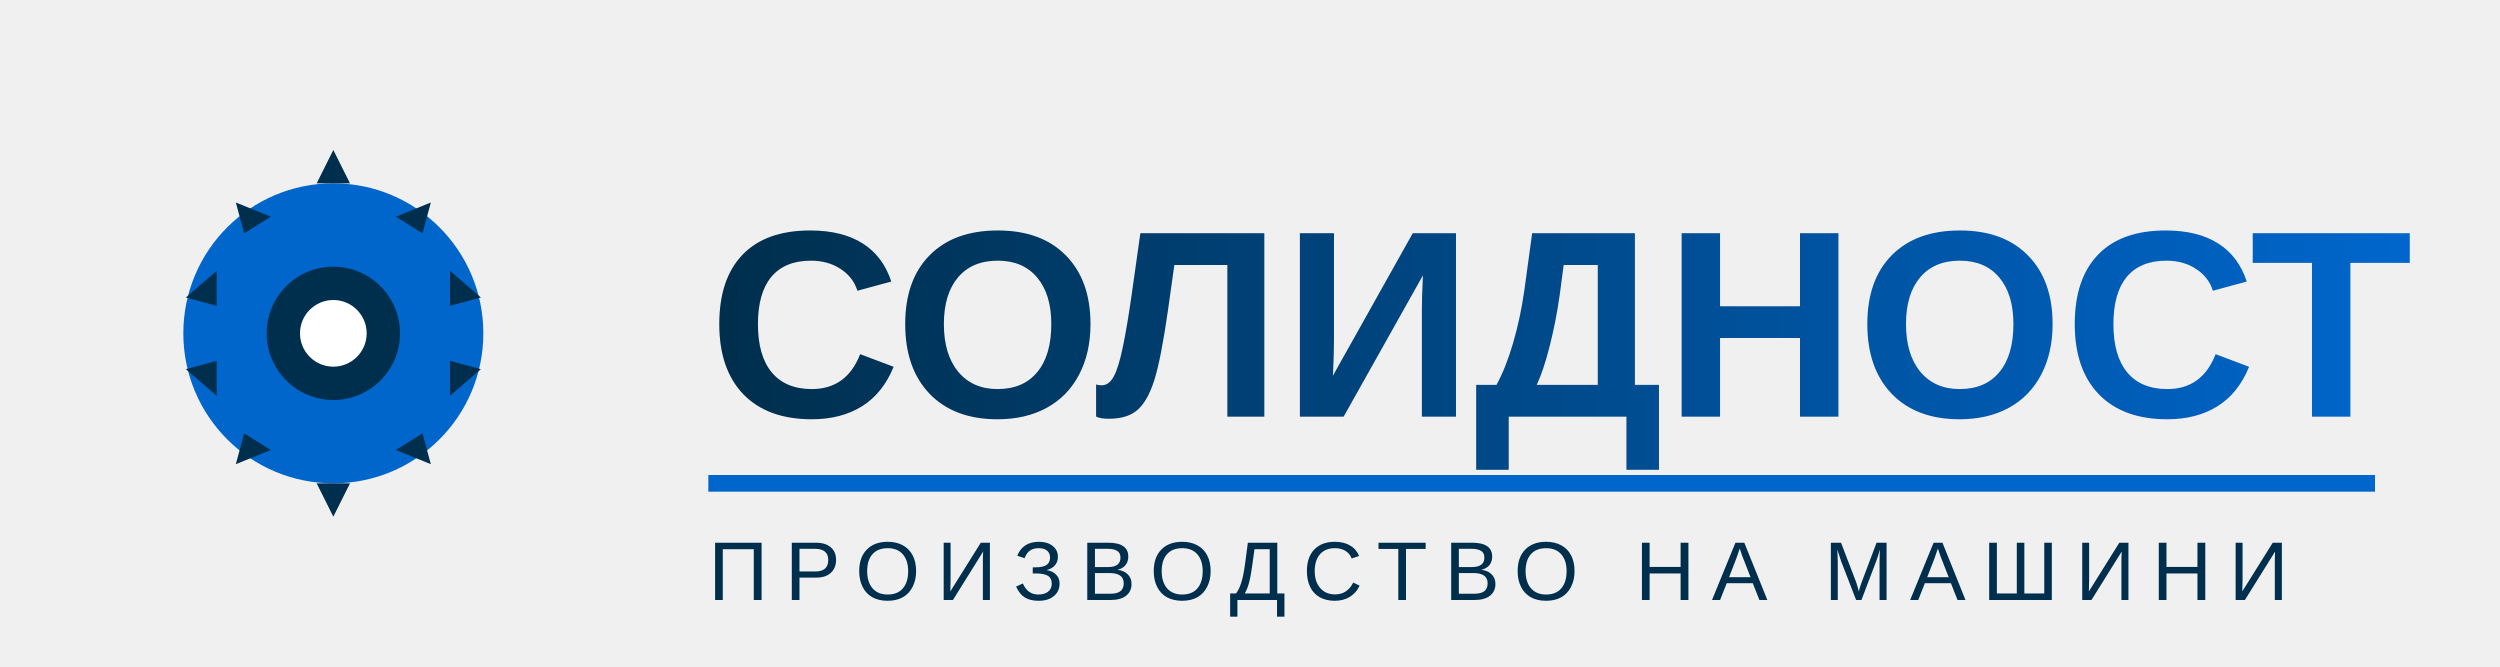
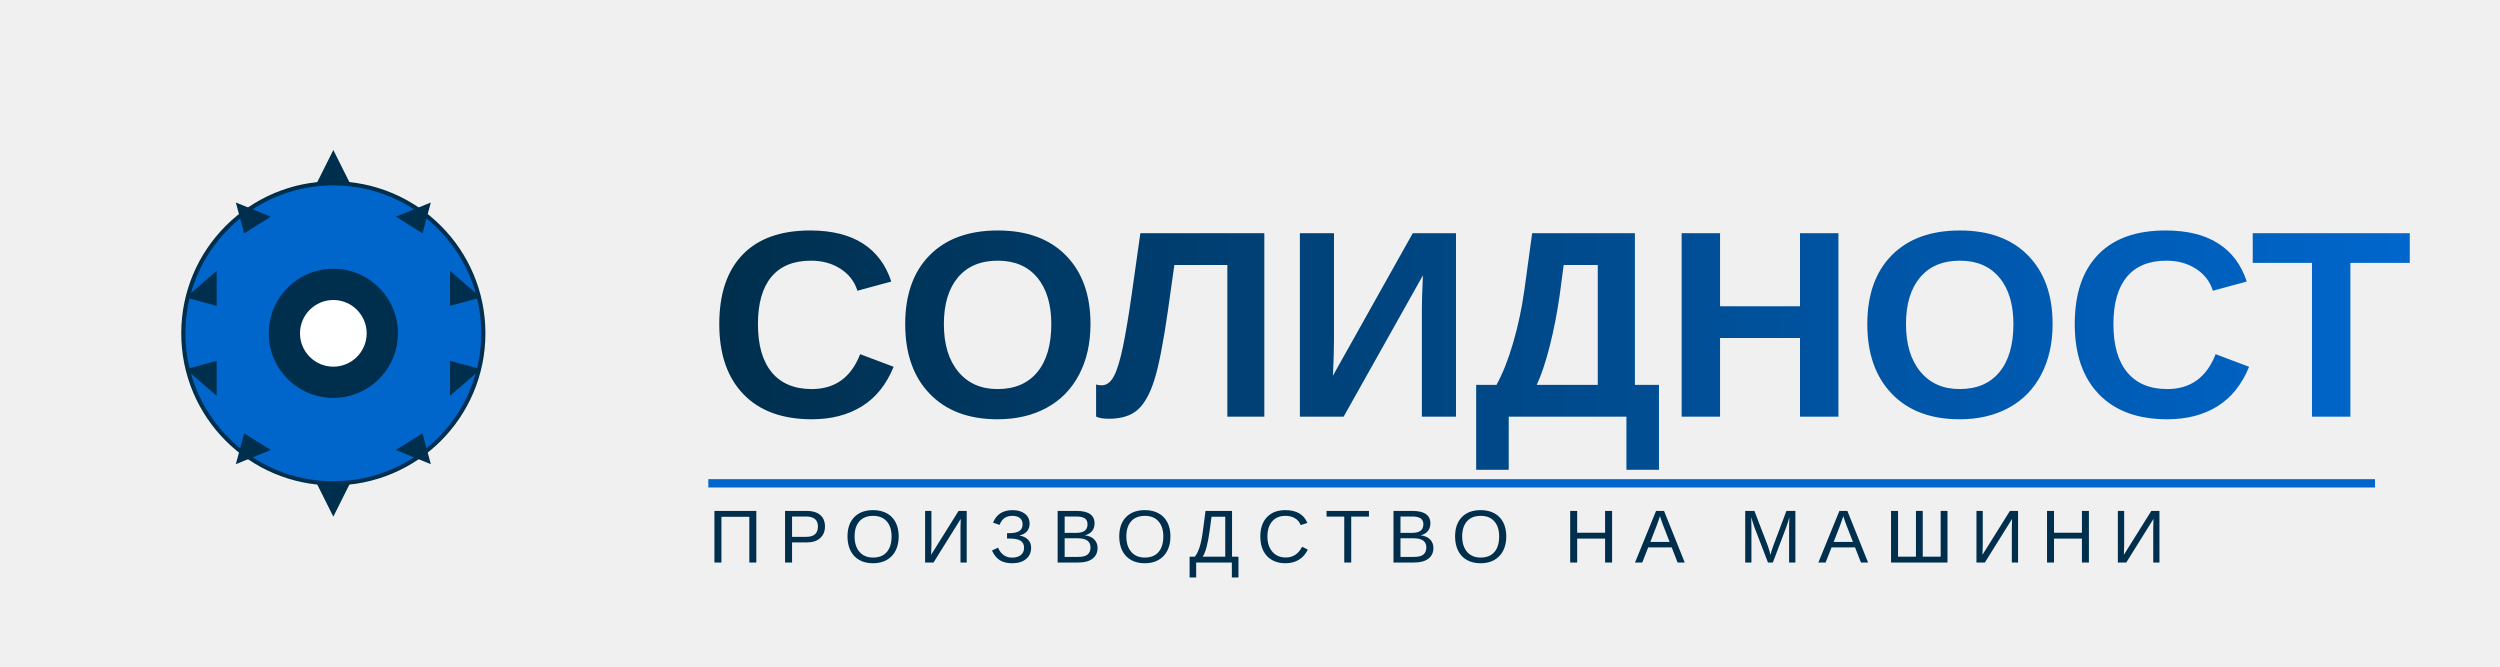
- <svg xmlns="http://www.w3.org/2000/svg" width="300" height="80" viewBox="0 0 300 80">
+ <svg xmlns="http://www.w3.org/2000/svg" width="1200" height="320" viewBox="0 0 1200 320">
  <defs>
    <linearGradient id="blueGradient" x1="0%" y1="0%" x2="100%" y2="0%">
      <stop offset="0%" style="stop-color:#002f4d;stop-opacity:1" />
      <stop offset="100%" style="stop-color:#0066cc;stop-opacity:1" />
    </linearGradient>
  </defs>
  <g id="gear">
-     <circle cx="40" cy="40" r="18" fill="#0066cc" />
-     <path d="M 40 18 L 42 22 L 38 22 Z" fill="#002f4d" />
-     <path d="M 51.7 24.3 L 50.7 28 L 47.5 26 Z" fill="#002f4d" />
-     <path d="M 57.7 35.7 L 54 36.7 L 54 32.5 Z" fill="#002f4d" />
-     <path d="M 57.7 44.3 L 54 43.3 L 54 47.5 Z" fill="#002f4d" />
-     <path d="M 51.7 55.7 L 50.7 52 L 47.5 54 Z" fill="#002f4d" />
-     <path d="M 40 62 L 42 58 L 38 58 Z" fill="#002f4d" />
-     <path d="M 28.3 55.7 L 29.3 52 L 32.5 54 Z" fill="#002f4d" />
-     <path d="M 22.3 44.3 L 26 43.3 L 26 47.5 Z" fill="#002f4d" />
-     <path d="M 22.3 35.7 L 26 36.7 L 26 32.5 Z" fill="#002f4d" />
-     <path d="M 28.3 24.3 L 29.3 28 L 32.5 26 Z" fill="#002f4d" />
-     <circle cx="40" cy="40" r="8" fill="#002f4d" />
-     <circle cx="40" cy="40" r="4" fill="white" />
+     <circle cx="160" cy="160" r="72" fill="#0066cc" stroke="#002f4d" stroke-width="2" />
+     <path d="M 160 72 L 168 88 L 152 88 Z" fill="#002f4d" />
+     <path d="M 206.8 97.2 L 202.8 112 L 190 104 Z" fill="#002f4d" />
+     <path d="M 230.8 142.8 L 216 146.8 L 216 130 Z" fill="#002f4d" />
+     <path d="M 230.8 177.2 L 216 173.2 L 216 190 Z" fill="#002f4d" />
+     <path d="M 206.8 222.8 L 202.8 208 L 190 216 Z" fill="#002f4d" />
+     <path d="M 160 248 L 168 232 L 152 232 Z" fill="#002f4d" />
+     <path d="M 113.2 222.8 L 117.2 208 L 130 216 Z" fill="#002f4d" />
+     <path d="M 89.2 177.2 L 104 173.2 L 104 190 Z" fill="#002f4d" />
+     <path d="M 89.2 142.8 L 104 146.8 L 104 130 Z" fill="#002f4d" />
+     <path d="M 113.2 97.2 L 117.2 112 L 130 104 Z" fill="#002f4d" />
+     <circle cx="160" cy="160" r="32" fill="#002f4d" stroke="#0066cc" stroke-width="2" />
+     <circle cx="160" cy="160" r="16" fill="white" />
  </g>
-   <text x="85" y="50" font-family="Arial, sans-serif" font-size="32" font-weight="bold" fill="url(#blueGradient)">
+   <text x="340" y="200" font-family="Arial, Helvetica, sans-serif" font-size="128" font-weight="bold" fill="url(#blueGradient)">
    СОЛИДНОСТ
  </text>
-   <line x1="85" y1="58" x2="285" y2="58" stroke="#0066cc" stroke-width="2" />
-   <text x="85" y="72" font-family="Arial, sans-serif" font-size="10" fill="#002f4d" letter-spacing="2">
+   <line x1="340" y1="232" x2="1140" y2="232" stroke="#0066cc" stroke-width="4" />
+   <text x="340" y="270" font-family="Arial, Helvetica, sans-serif" font-size="36" fill="#002f4d" letter-spacing="8">
    ПРОИЗВОДСТВО НА МАШИНИ
  </text>
</svg>
